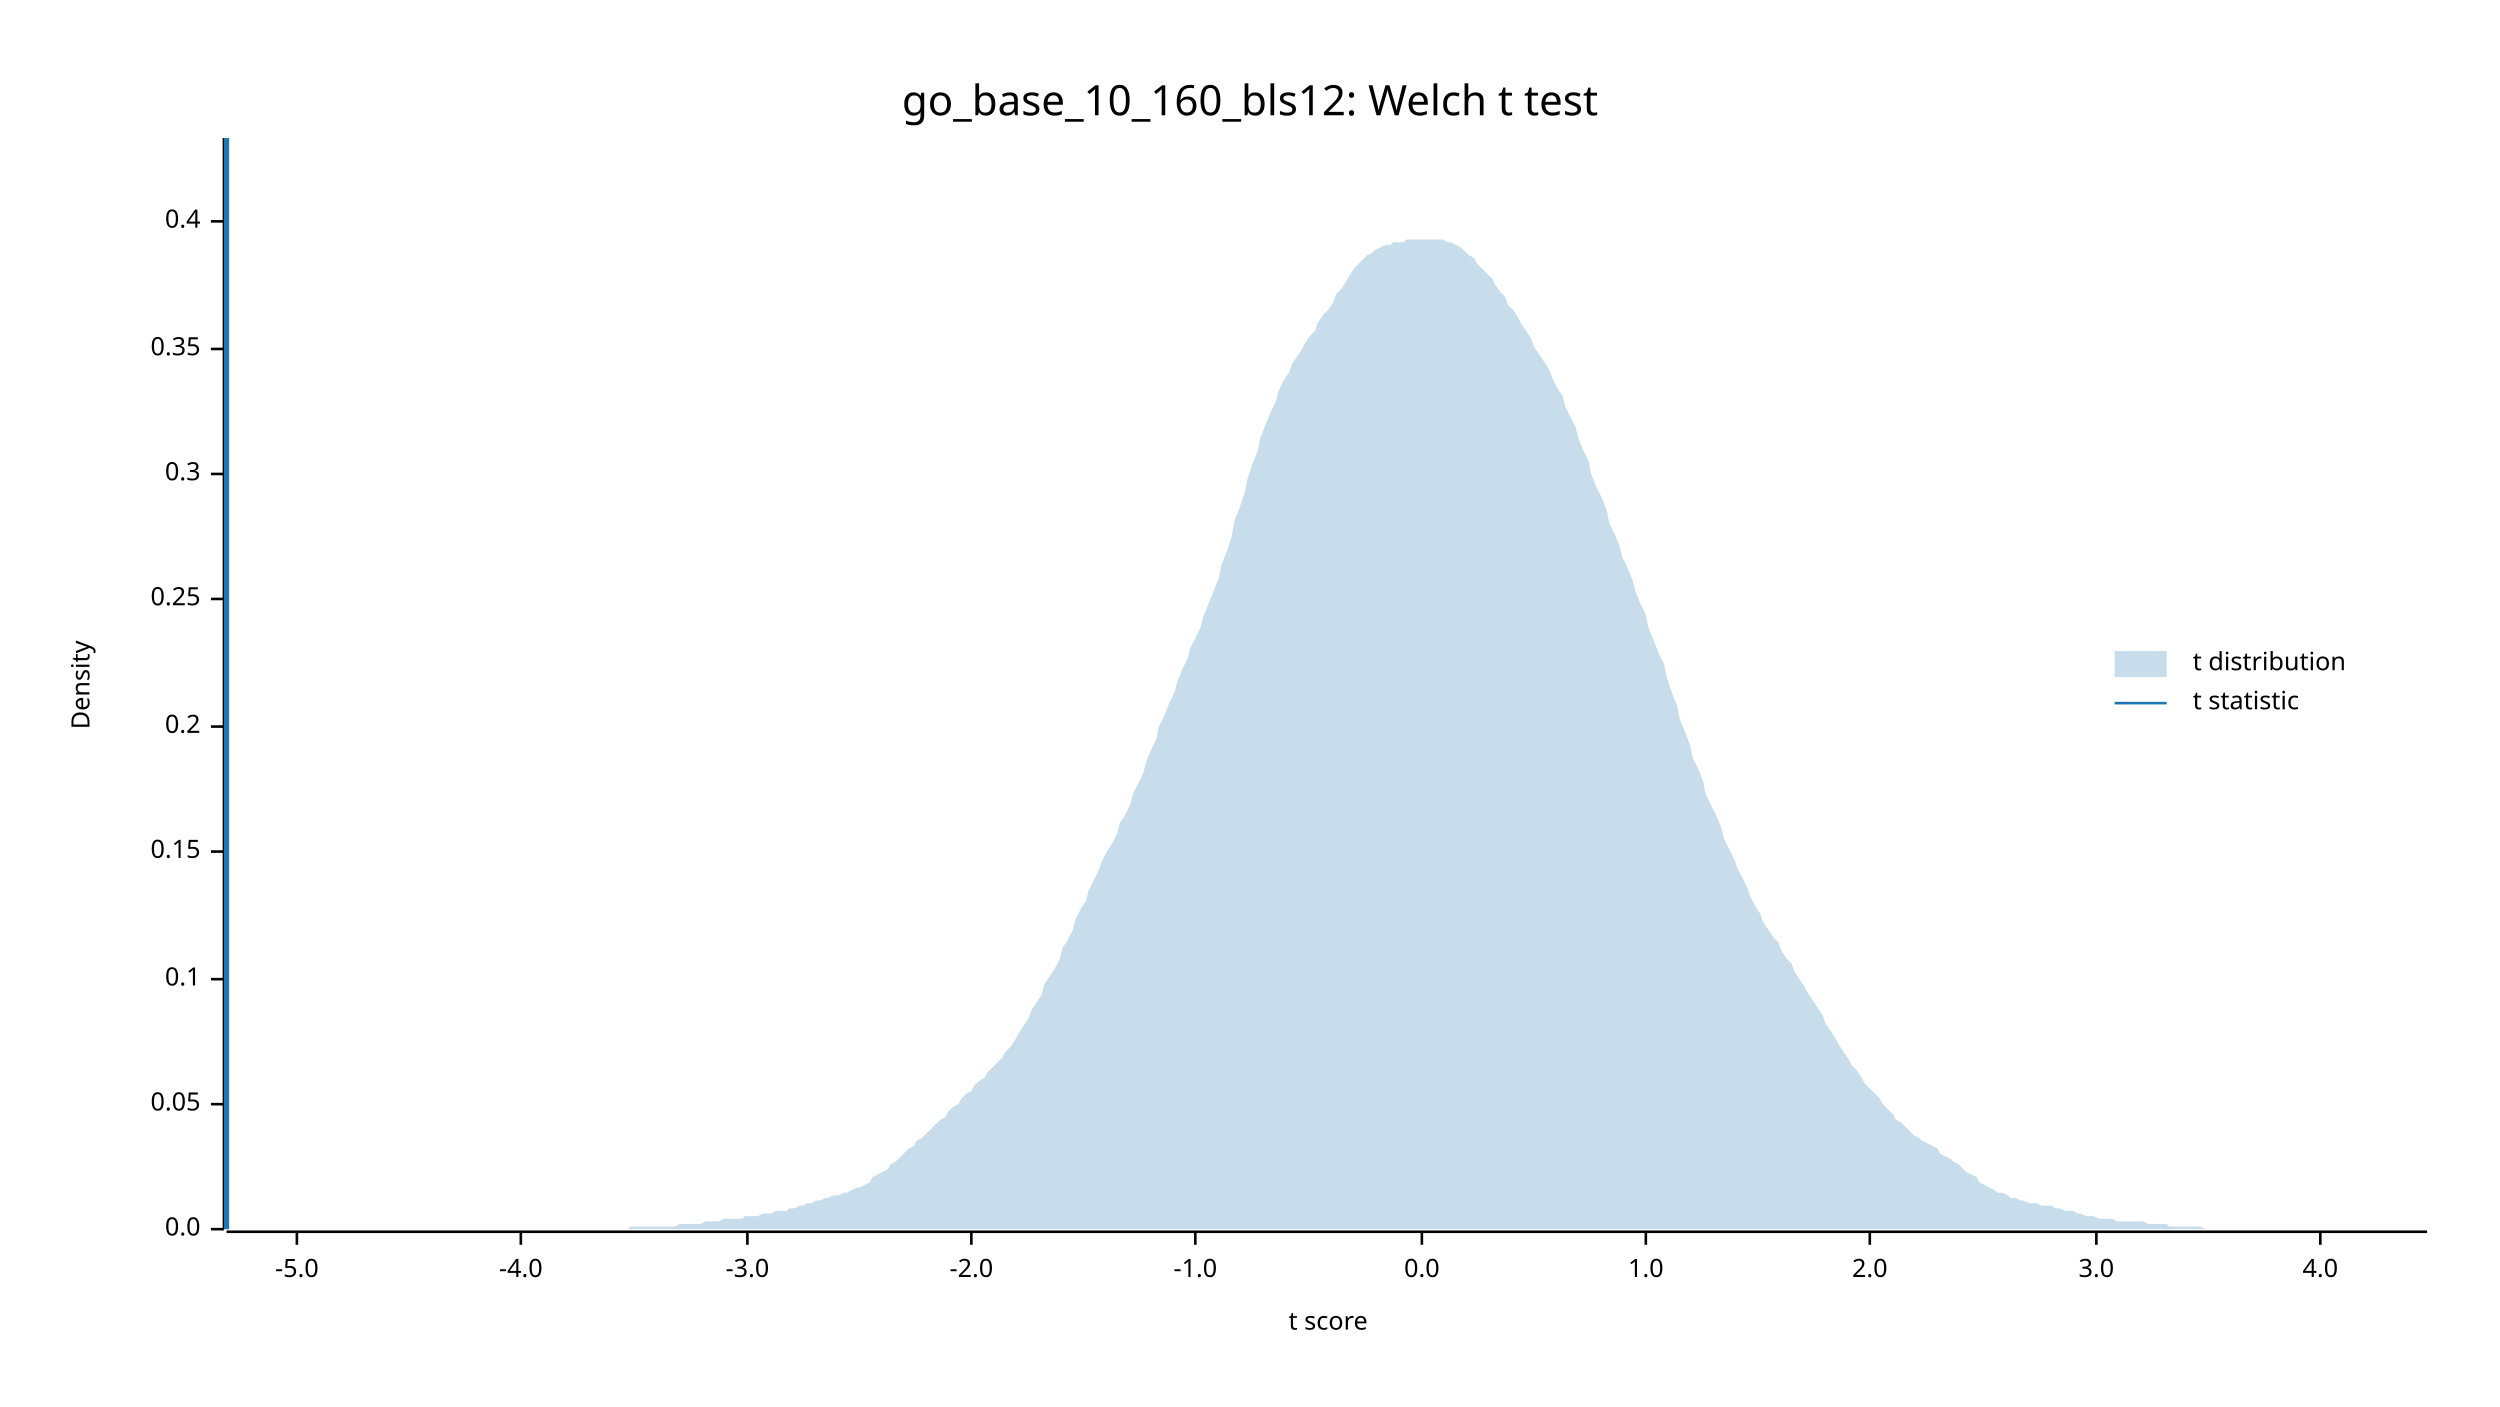
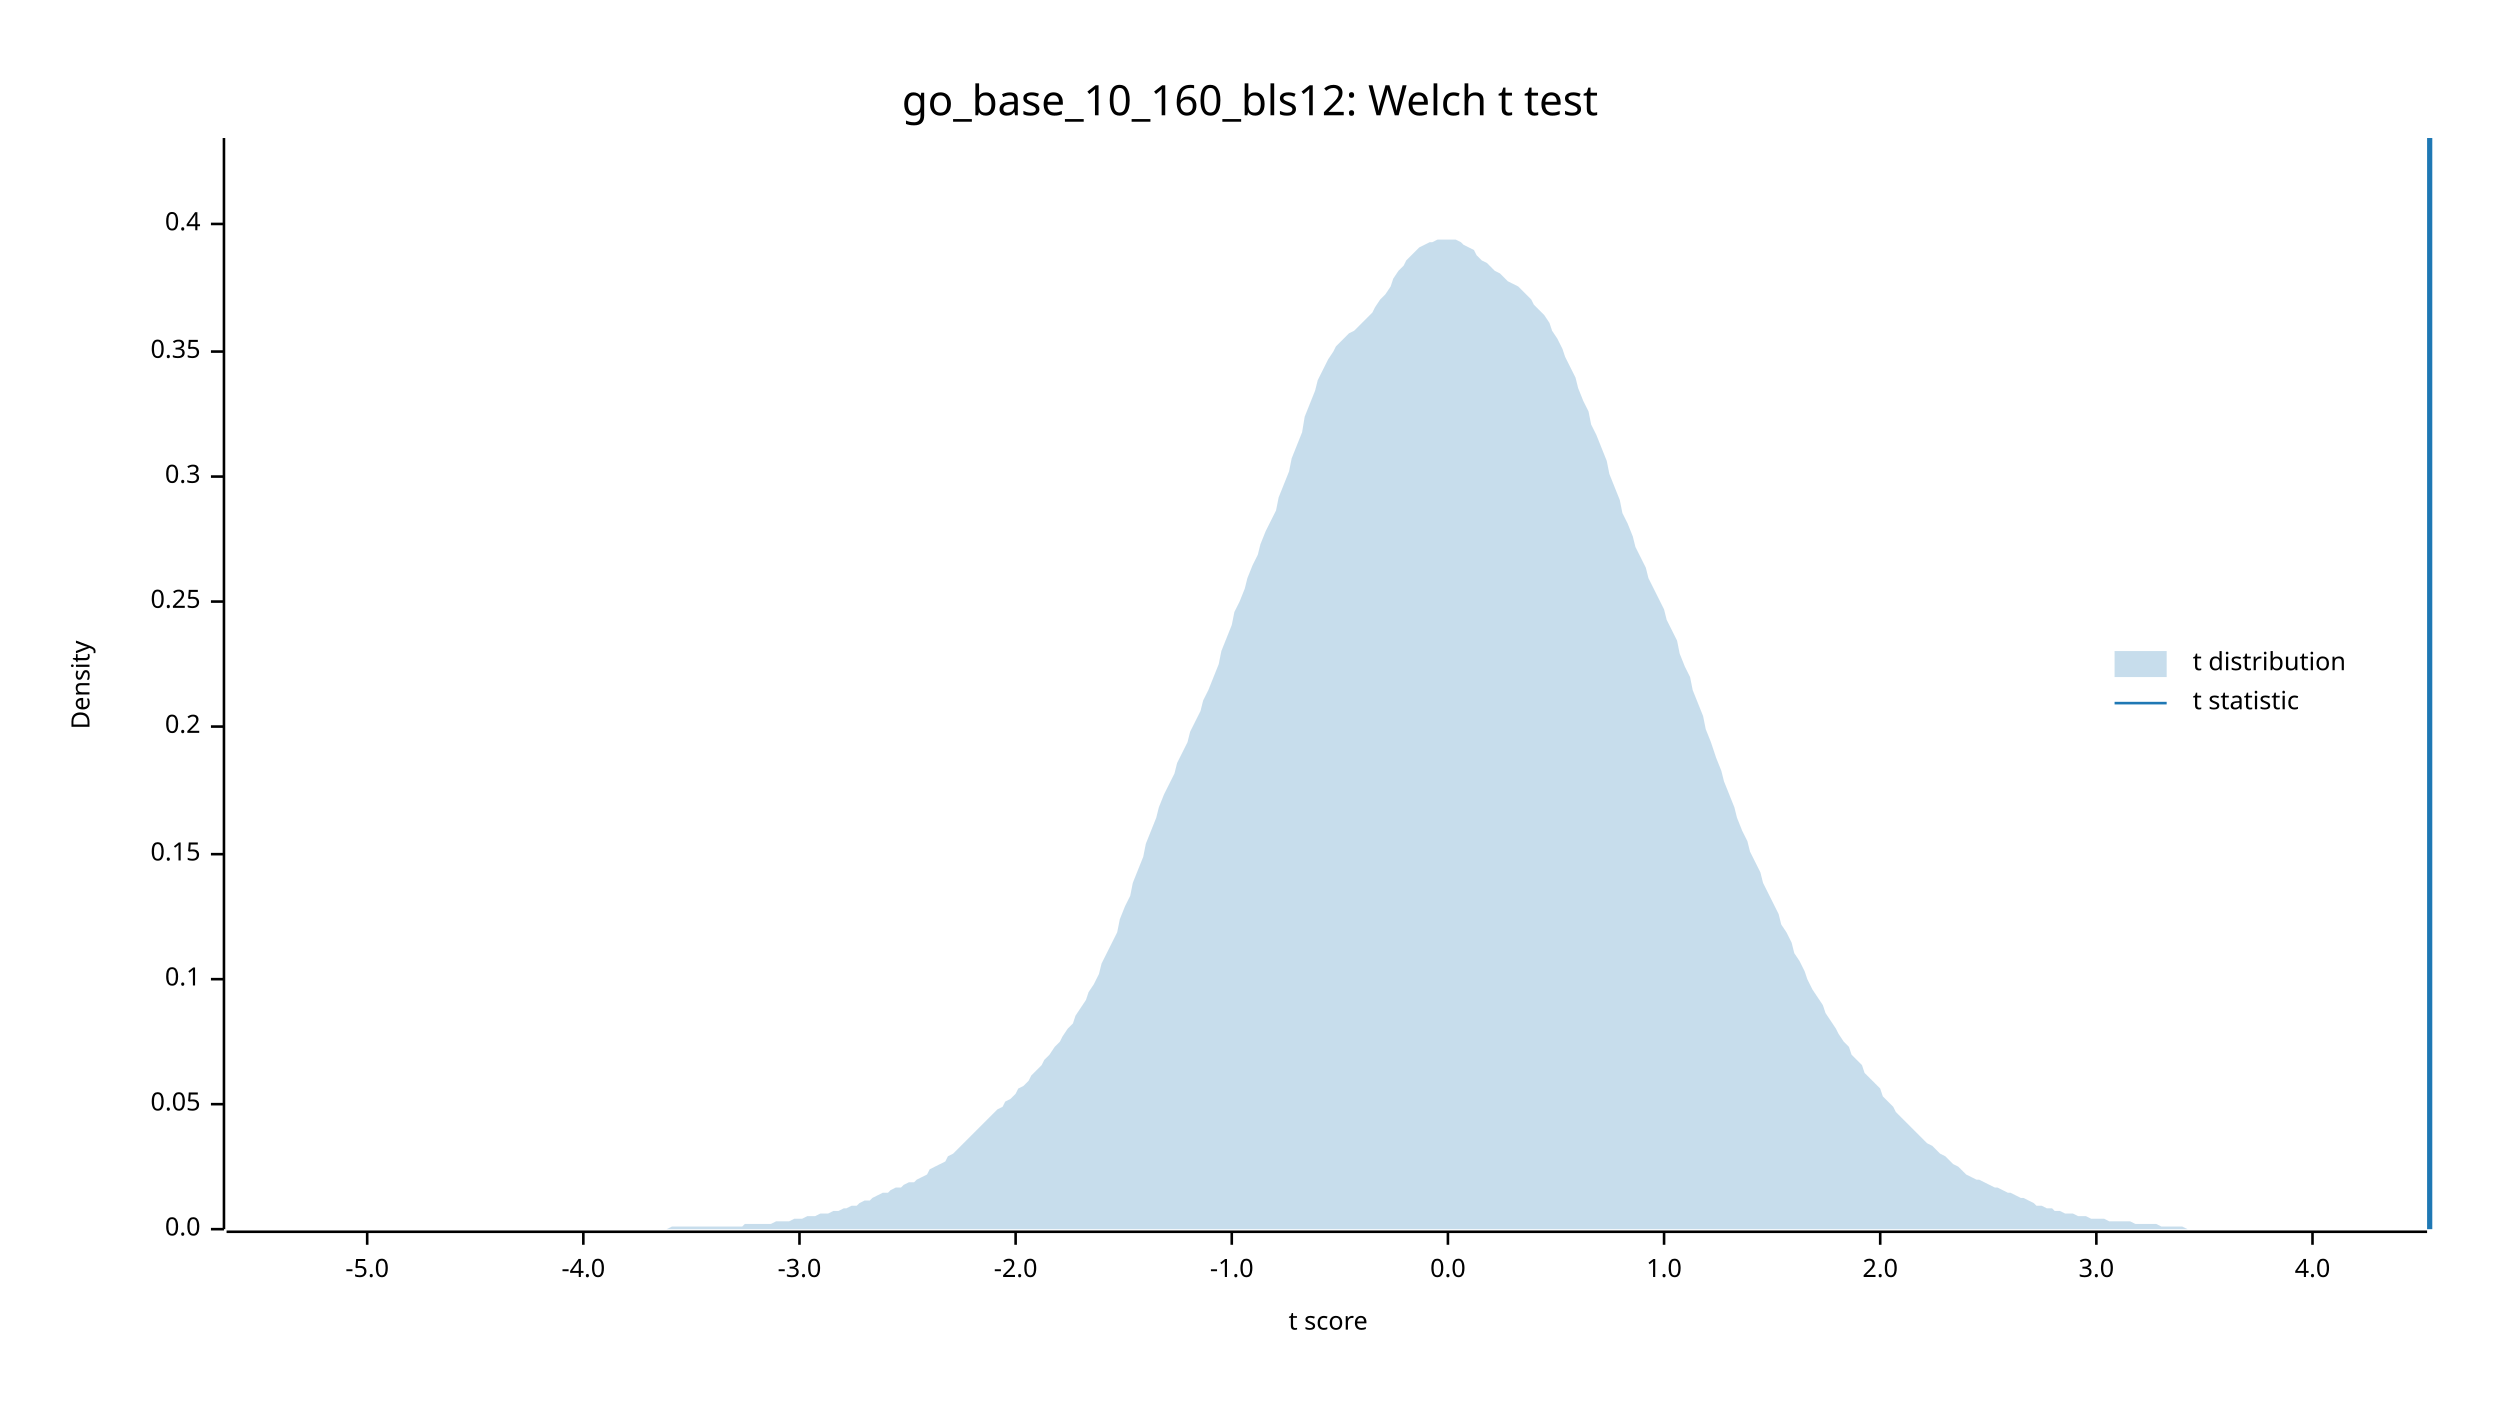
<svg xmlns="http://www.w3.org/2000/svg" width="960" height="540" viewBox="0 0 960 540">
  <text x="480" y="32" dy="0.76em" text-anchor="middle" font-family="sans-serif" font-size="16.129" opacity="1" fill="#000000">
go_base_10_160_bls12: Welch t test
</text>
  <text x="27" y="263" dy="0.76em" text-anchor="middle" font-family="sans-serif" font-size="9.677" opacity="1" fill="#000000" transform="rotate(270, 27, 263)">
Density
</text>
  <text x="510" y="513" dy="-0.5ex" text-anchor="middle" font-family="sans-serif" font-size="9.677" opacity="1" fill="#000000">
t score
</text>
  <polyline fill="none" opacity="1" stroke="#000000" stroke-width="1" points="86,53 86,472 " />
  <text x="77" y="472" dy="0.5ex" text-anchor="end" font-family="sans-serif" font-size="9.677" opacity="1" fill="#000000">
0.0
</text>
  <polyline fill="none" opacity="1" stroke="#000000" stroke-width="1" points="81,472 86,472 " />
  <text x="77" y="424" dy="0.5ex" text-anchor="end" font-family="sans-serif" font-size="9.677" opacity="1" fill="#000000">
0.05
</text>
  <polyline fill="none" opacity="1" stroke="#000000" stroke-width="1" points="81,424 86,424 " />
  <text x="77" y="376" dy="0.5ex" text-anchor="end" font-family="sans-serif" font-size="9.677" opacity="1" fill="#000000">
0.1
</text>
  <polyline fill="none" opacity="1" stroke="#000000" stroke-width="1" points="81,376 86,376 " />
-   <text x="77" y="327" dy="0.5ex" text-anchor="end" font-family="sans-serif" font-size="9.677" opacity="1" fill="#000000">
+   <text x="77" y="328" dy="0.5ex" text-anchor="end" font-family="sans-serif" font-size="9.677" opacity="1" fill="#000000">
0.15
</text>
-   <polyline fill="none" opacity="1" stroke="#000000" stroke-width="1" points="81,327 86,327 " />
+   <polyline fill="none" opacity="1" stroke="#000000" stroke-width="1" points="81,328 86,328 " />
  <text x="77" y="279" dy="0.5ex" text-anchor="end" font-family="sans-serif" font-size="9.677" opacity="1" fill="#000000">
0.2
</text>
  <polyline fill="none" opacity="1" stroke="#000000" stroke-width="1" points="81,279 86,279 " />
-   <text x="77" y="230" dy="0.5ex" text-anchor="end" font-family="sans-serif" font-size="9.677" opacity="1" fill="#000000">
+   <text x="77" y="231" dy="0.5ex" text-anchor="end" font-family="sans-serif" font-size="9.677" opacity="1" fill="#000000">
0.25
</text>
-   <polyline fill="none" opacity="1" stroke="#000000" stroke-width="1" points="81,230 86,230 " />
-   <text x="77" y="182" dy="0.5ex" text-anchor="end" font-family="sans-serif" font-size="9.677" opacity="1" fill="#000000">
+   <polyline fill="none" opacity="1" stroke="#000000" stroke-width="1" points="81,231 86,231 " />
+   <text x="77" y="183" dy="0.5ex" text-anchor="end" font-family="sans-serif" font-size="9.677" opacity="1" fill="#000000">
0.3
</text>
-   <polyline fill="none" opacity="1" stroke="#000000" stroke-width="1" points="81,182 86,182 " />
-   <text x="77" y="134" dy="0.5ex" text-anchor="end" font-family="sans-serif" font-size="9.677" opacity="1" fill="#000000">
+   <polyline fill="none" opacity="1" stroke="#000000" stroke-width="1" points="81,183 86,183 " />
+   <text x="77" y="135" dy="0.5ex" text-anchor="end" font-family="sans-serif" font-size="9.677" opacity="1" fill="#000000">
0.35
</text>
-   <polyline fill="none" opacity="1" stroke="#000000" stroke-width="1" points="81,134 86,134 " />
-   <text x="77" y="85" dy="0.5ex" text-anchor="end" font-family="sans-serif" font-size="9.677" opacity="1" fill="#000000">
+   <polyline fill="none" opacity="1" stroke="#000000" stroke-width="1" points="81,135 86,135 " />
+   <text x="77" y="86" dy="0.5ex" text-anchor="end" font-family="sans-serif" font-size="9.677" opacity="1" fill="#000000">
0.4
</text>
-   <polyline fill="none" opacity="1" stroke="#000000" stroke-width="1" points="81,85 86,85 " />
+   <polyline fill="none" opacity="1" stroke="#000000" stroke-width="1" points="81,86 86,86 " />
  <polyline fill="none" opacity="1" stroke="#000000" stroke-width="1" points="87,473 932,473 " />
-   <text x="114" y="483" dy="0.76em" text-anchor="middle" font-family="sans-serif" font-size="9.677" opacity="1" fill="#000000">
+   <text x="141" y="483" dy="0.76em" text-anchor="middle" font-family="sans-serif" font-size="9.677" opacity="1" fill="#000000">
-5.0
</text>
-   <polyline fill="none" opacity="1" stroke="#000000" stroke-width="1" points="114,473 114,478 " />
-   <text x="200" y="483" dy="0.76em" text-anchor="middle" font-family="sans-serif" font-size="9.677" opacity="1" fill="#000000">
+   <polyline fill="none" opacity="1" stroke="#000000" stroke-width="1" points="141,473 141,478 " />
+   <text x="224" y="483" dy="0.76em" text-anchor="middle" font-family="sans-serif" font-size="9.677" opacity="1" fill="#000000">
-4.0
</text>
-   <polyline fill="none" opacity="1" stroke="#000000" stroke-width="1" points="200,473 200,478 " />
-   <text x="287" y="483" dy="0.76em" text-anchor="middle" font-family="sans-serif" font-size="9.677" opacity="1" fill="#000000">
+   <polyline fill="none" opacity="1" stroke="#000000" stroke-width="1" points="224,473 224,478 " />
+   <text x="307" y="483" dy="0.76em" text-anchor="middle" font-family="sans-serif" font-size="9.677" opacity="1" fill="#000000">
-3.0
</text>
-   <polyline fill="none" opacity="1" stroke="#000000" stroke-width="1" points="287,473 287,478 " />
-   <text x="373" y="483" dy="0.76em" text-anchor="middle" font-family="sans-serif" font-size="9.677" opacity="1" fill="#000000">
+   <polyline fill="none" opacity="1" stroke="#000000" stroke-width="1" points="307,473 307,478 " />
+   <text x="390" y="483" dy="0.76em" text-anchor="middle" font-family="sans-serif" font-size="9.677" opacity="1" fill="#000000">
-2.0
</text>
-   <polyline fill="none" opacity="1" stroke="#000000" stroke-width="1" points="373,473 373,478 " />
-   <text x="459" y="483" dy="0.76em" text-anchor="middle" font-family="sans-serif" font-size="9.677" opacity="1" fill="#000000">
+   <polyline fill="none" opacity="1" stroke="#000000" stroke-width="1" points="390,473 390,478 " />
+   <text x="473" y="483" dy="0.76em" text-anchor="middle" font-family="sans-serif" font-size="9.677" opacity="1" fill="#000000">
-1.0
</text>
-   <polyline fill="none" opacity="1" stroke="#000000" stroke-width="1" points="459,473 459,478 " />
-   <text x="546" y="483" dy="0.76em" text-anchor="middle" font-family="sans-serif" font-size="9.677" opacity="1" fill="#000000">
+   <polyline fill="none" opacity="1" stroke="#000000" stroke-width="1" points="473,473 473,478 " />
+   <text x="556" y="483" dy="0.76em" text-anchor="middle" font-family="sans-serif" font-size="9.677" opacity="1" fill="#000000">
0.0
</text>
-   <polyline fill="none" opacity="1" stroke="#000000" stroke-width="1" points="546,473 546,478 " />
-   <text x="632" y="483" dy="0.76em" text-anchor="middle" font-family="sans-serif" font-size="9.677" opacity="1" fill="#000000">
+   <polyline fill="none" opacity="1" stroke="#000000" stroke-width="1" points="556,473 556,478 " />
+   <text x="639" y="483" dy="0.76em" text-anchor="middle" font-family="sans-serif" font-size="9.677" opacity="1" fill="#000000">
1.0
</text>
-   <polyline fill="none" opacity="1" stroke="#000000" stroke-width="1" points="632,473 632,478 " />
-   <text x="718" y="483" dy="0.76em" text-anchor="middle" font-family="sans-serif" font-size="9.677" opacity="1" fill="#000000">
+   <polyline fill="none" opacity="1" stroke="#000000" stroke-width="1" points="639,473 639,478 " />
+   <text x="722" y="483" dy="0.76em" text-anchor="middle" font-family="sans-serif" font-size="9.677" opacity="1" fill="#000000">
2.0
</text>
-   <polyline fill="none" opacity="1" stroke="#000000" stroke-width="1" points="718,473 718,478 " />
+   <polyline fill="none" opacity="1" stroke="#000000" stroke-width="1" points="722,473 722,478 " />
  <text x="805" y="483" dy="0.76em" text-anchor="middle" font-family="sans-serif" font-size="9.677" opacity="1" fill="#000000">
3.0
</text>
  <polyline fill="none" opacity="1" stroke="#000000" stroke-width="1" points="805,473 805,478 " />
-   <text x="891" y="483" dy="0.76em" text-anchor="middle" font-family="sans-serif" font-size="9.677" opacity="1" fill="#000000">
+   <text x="888" y="483" dy="0.76em" text-anchor="middle" font-family="sans-serif" font-size="9.677" opacity="1" fill="#000000">
4.0
</text>
-   <polyline fill="none" opacity="1" stroke="#000000" stroke-width="1" points="891,473 891,478 " />
-   <polygon opacity="0.25" fill="#1F78B4" points="87,472 88,472 90,472 92,472 93,472 95,472 97,472 98,472 100,472 102,472 103,472 105,472 107,472 109,472 110,472 112,472 114,472 115,472 117,472 119,472 120,472 122,472 124,472 125,472 127,472 129,472 131,472 132,472 134,472 136,472 137,472 139,472 141,472 142,472 144,472 146,472 147,472 149,472 151,472 153,472 154,472 156,472 158,472 159,472 161,472 163,472 164,472 166,472 168,472 169,472 171,472 173,472 175,472 176,472 178,472 180,472 181,472 183,472 185,472 186,472 188,472 190,472 191,472 193,472 195,472 197,472 198,472 200,472 202,472 203,472 205,472 207,472 208,472 210,472 212,472 214,472 215,472 217,472 219,472 220,472 222,472 224,472 225,472 227,472 229,472 230,472 232,472 234,472 236,472 237,472 239,472 241,472 242,471 244,471 246,471 247,471 249,471 251,471 252,471 254,471 256,471 258,471 259,471 261,470 263,470 264,470 266,470 268,470 269,470 271,469 273,469 274,469 276,469 278,468 280,468 281,468 283,468 285,468 286,467 288,467 290,467 291,467 293,466 295,466 296,466 298,465 300,465 302,465 303,464 305,464 307,463 308,463 310,462 312,462 313,461 315,461 317,460 318,460 320,459 322,459 324,458 325,458 327,457 329,456 330,456 332,455 334,454 335,452 337,451 339,450 341,449 342,447 344,446 346,444 347,443 349,441 351,440 352,438 354,437 356,435 357,434 359,432 361,430 363,429 364,427 366,425 368,424 369,422 371,420 373,419 374,417 376,415 378,414 379,412 381,410 383,408 385,406 386,404 388,402 390,399 391,397 393,394 395,391 396,388 398,385 400,382 401,378 403,375 405,372 407,368 408,364 410,361 412,357 413,353 415,349 417,346 418,342 420,338 422,334 423,331 425,327 427,324 429,320 430,316 432,313 434,309 435,305 437,301 439,297 440,293 442,288 444,284 445,279 447,275 449,270 451,266 452,262 454,257 456,253 457,249 459,245 461,241 462,237 464,232 466,227 468,222 469,217 471,212 473,206 474,200 476,195 478,189 479,184 481,178 483,173 484,168 486,163 488,158 490,154 491,150 493,146 495,143 496,140 498,137 500,134 501,132 503,129 505,127 506,124 508,121 510,119 512,116 513,113 515,111 517,108 518,106 520,103 522,101 523,100 525,98 527,97 528,96 530,95 532,94 534,94 535,93 537,93 539,93 540,92 542,92 544,92 545,92 547,92 549,92 550,92 552,92 554,92 556,93 557,93 559,94 561,95 562,96 564,98 566,99 567,101 569,103 571,105 573,107 574,109 576,112 578,114 579,117 581,119 583,122 584,124 586,127 588,130 589,133 591,136 593,139 595,142 596,145 598,149 600,152 601,156 603,160 605,164 606,168 608,173 610,177 611,182 613,187 615,191 617,196 618,201 620,205 622,210 623,214 625,218 627,223 628,227 630,232 632,236 633,241 635,246 637,251 639,255 640,260 642,266 644,271 645,276 647,281 649,286 650,291 652,295 654,300 655,305 657,309 659,313 661,318 662,322 664,326 666,330 667,333 669,337 671,341 672,344 674,348 676,351 677,354 679,357 681,360 683,362 684,365 686,368 688,370 689,373 691,376 693,379 694,381 696,384 698,387 700,390 701,393 703,396 705,399 706,401 708,404 710,407 711,409 713,411 715,414 716,416 718,418 720,420 722,422 723,424 725,426 727,428 728,430 730,431 732,433 733,434 735,436 737,437 738,438 740,439 742,440 744,441 745,443 747,444 749,445 750,446 752,447 754,449 755,450 757,451 759,452 760,454 762,455 764,456 766,457 767,458 769,458 771,459 772,460 774,460 776,461 777,461 779,462 781,462 782,462 784,463 786,463 788,463 789,464 791,464 793,465 794,465 796,465 798,466 799,466 801,467 803,467 804,467 806,468 808,468 810,468 811,468 813,469 815,469 816,469 818,469 820,469 821,469 823,469 825,470 827,470 828,470 830,470 832,470 833,471 835,471 837,471 838,471 840,471 842,471 843,471 845,471 847,472 849,472 850,472 852,472 854,472 855,472 857,472 859,472 860,472 862,472 864,472 865,472 867,472 869,472 871,472 872,472 874,472 876,472 877,472 879,472 881,472 882,472 884,472 886,472 887,472 889,472 891,472 893,472 894,472 896,472 898,472 899,472 901,472 903,472 904,472 906,472 908,472 909,472 911,472 913,472 915,472 916,472 918,472 920,472 921,472 923,472 925,472 926,472 928,472 930,472 932,472 932,472 87,472 " />
-   <polyline fill="none" opacity="1" stroke="#1F78B4" stroke-width="2" points="87,472 87,53 " />
+   <polyline fill="none" opacity="1" stroke="#000000" stroke-width="1" points="888,473 888,478 " />
+   <polygon opacity="0.25" fill="#1F78B4" points="87,472 88,472 90,472 92,472 93,472 95,472 97,472 98,472 100,472 102,472 103,472 105,472 107,472 109,472 110,472 112,472 114,472 115,472 117,472 119,472 120,472 122,472 124,472 125,472 127,472 129,472 131,472 132,472 134,472 136,472 137,472 139,472 141,472 142,472 144,472 146,472 147,472 149,472 151,472 153,472 154,472 156,472 158,472 159,472 161,472 163,472 164,472 166,472 168,472 169,472 171,472 173,472 175,472 176,472 178,472 180,472 181,472 183,472 185,472 186,472 188,472 190,472 191,472 193,472 195,472 197,472 198,472 200,472 202,472 203,472 205,472 207,472 208,472 210,472 212,472 214,472 215,472 217,472 219,472 220,472 222,472 224,472 225,472 227,472 229,472 230,472 232,472 234,472 236,472 237,472 239,472 241,472 242,472 244,472 246,472 247,472 249,472 251,472 252,472 254,472 256,472 258,471 259,471 261,471 263,471 264,471 266,471 268,471 269,471 271,471 273,471 274,471 276,471 278,471 280,471 281,471 283,471 285,471 286,470 288,470 290,470 291,470 293,470 295,470 296,470 298,469 300,469 302,469 303,469 305,468 307,468 308,468 310,467 312,467 313,467 315,466 317,466 318,466 320,465 322,465 324,464 325,464 327,463 329,463 330,462 332,461 334,461 335,460 337,459 339,458 341,458 342,457 344,456 346,456 347,455 349,454 351,454 352,453 354,452 356,451 357,449 359,448 361,447 363,446 364,444 366,443 368,441 369,440 371,438 373,436 374,435 376,433 378,431 379,430 381,428 383,426 385,425 386,423 388,422 390,420 391,418 393,417 395,415 396,413 398,411 400,409 401,407 403,405 405,402 407,400 408,398 410,395 412,393 413,390 415,387 417,384 418,381 420,378 422,374 423,370 425,366 427,362 429,358 430,353 432,348 434,344 435,339 437,334 439,329 440,324 442,319 444,314 445,310 447,305 449,301 451,297 452,293 454,289 456,285 457,281 459,277 461,273 462,269 464,265 466,260 468,255 469,250 471,245 473,240 474,235 476,231 478,226 479,222 481,217 483,213 484,209 486,204 488,200 490,196 491,191 493,186 495,181 496,176 498,171 500,166 501,160 503,155 505,150 506,146 508,142 510,138 512,135 513,133 515,131 517,129 518,128 520,127 522,125 523,124 525,122 527,120 528,118 530,115 532,113 534,110 535,107 537,104 539,102 540,100 542,98 544,96 545,95 547,94 549,93 550,93 552,92 554,92 556,92 557,92 559,92 561,93 562,94 564,95 566,96 567,98 569,100 571,101 573,103 574,104 576,105 578,107 579,108 581,109 583,110 584,111 586,113 588,115 589,117 591,119 593,121 595,124 596,127 598,130 600,134 601,137 603,141 605,145 606,149 608,154 610,158 611,163 613,167 615,172 617,177 618,182 620,187 622,192 623,197 625,201 627,206 628,210 630,214 632,218 633,222 635,226 637,230 639,234 640,238 642,242 644,246 645,251 647,256 649,260 650,265 652,270 654,275 655,280 657,285 659,291 661,296 662,300 664,305 666,310 667,314 669,319 671,323 672,327 674,331 676,335 677,339 679,343 681,347 683,351 684,355 686,358 688,362 689,366 691,369 693,373 694,376 696,380 698,383 700,386 701,389 703,392 705,395 706,397 708,400 710,402 711,405 713,407 715,409 716,412 718,414 720,416 722,418 723,421 725,423 727,425 728,427 730,429 732,431 733,432 735,434 737,436 738,437 740,439 742,440 744,442 745,443 747,444 749,446 750,447 752,448 754,450 755,451 757,452 759,453 760,453 762,454 764,455 766,456 767,456 769,457 771,458 772,458 774,459 776,460 777,460 779,461 781,462 782,463 784,463 786,464 788,464 789,465 791,465 793,466 794,466 796,466 798,467 799,467 801,467 803,468 804,468 806,468 808,468 810,469 811,469 813,469 815,469 816,469 818,469 820,470 821,470 823,470 825,470 827,470 828,470 830,471 832,471 833,471 835,471 837,471 838,471 840,472 842,472 843,472 845,472 847,472 849,472 850,472 852,472 854,472 855,472 857,472 859,472 860,472 862,472 864,472 865,472 867,472 869,472 871,472 872,472 874,472 876,472 877,472 879,472 881,472 882,472 884,472 886,472 887,472 889,472 891,472 893,472 894,472 896,472 898,472 899,472 901,472 903,472 904,472 906,472 908,472 909,472 911,472 913,472 915,472 916,472 918,472 920,472 921,472 923,472 925,472 926,472 928,472 930,472 932,472 932,472 87,472 " />
+   <polyline fill="none" opacity="1" stroke="#1F78B4" stroke-width="2" points="933,472 933,53 " />
  <text x="842" y="250" dy="0.76em" text-anchor="start" font-family="sans-serif" font-size="9.677" opacity="1" fill="#000000">
t distribution
</text>
  <text x="842" y="265" dy="0.76em" text-anchor="start" font-family="sans-serif" font-size="9.677" opacity="1" fill="#000000">
t statistic
</text>
  <rect x="812" y="250" width="20" height="10" opacity="0.25" fill="#1F78B4" stroke="none" />
  <polyline fill="none" opacity="1" stroke="#1F78B4" stroke-width="1" points="812,270 832,270 " />
</svg>
